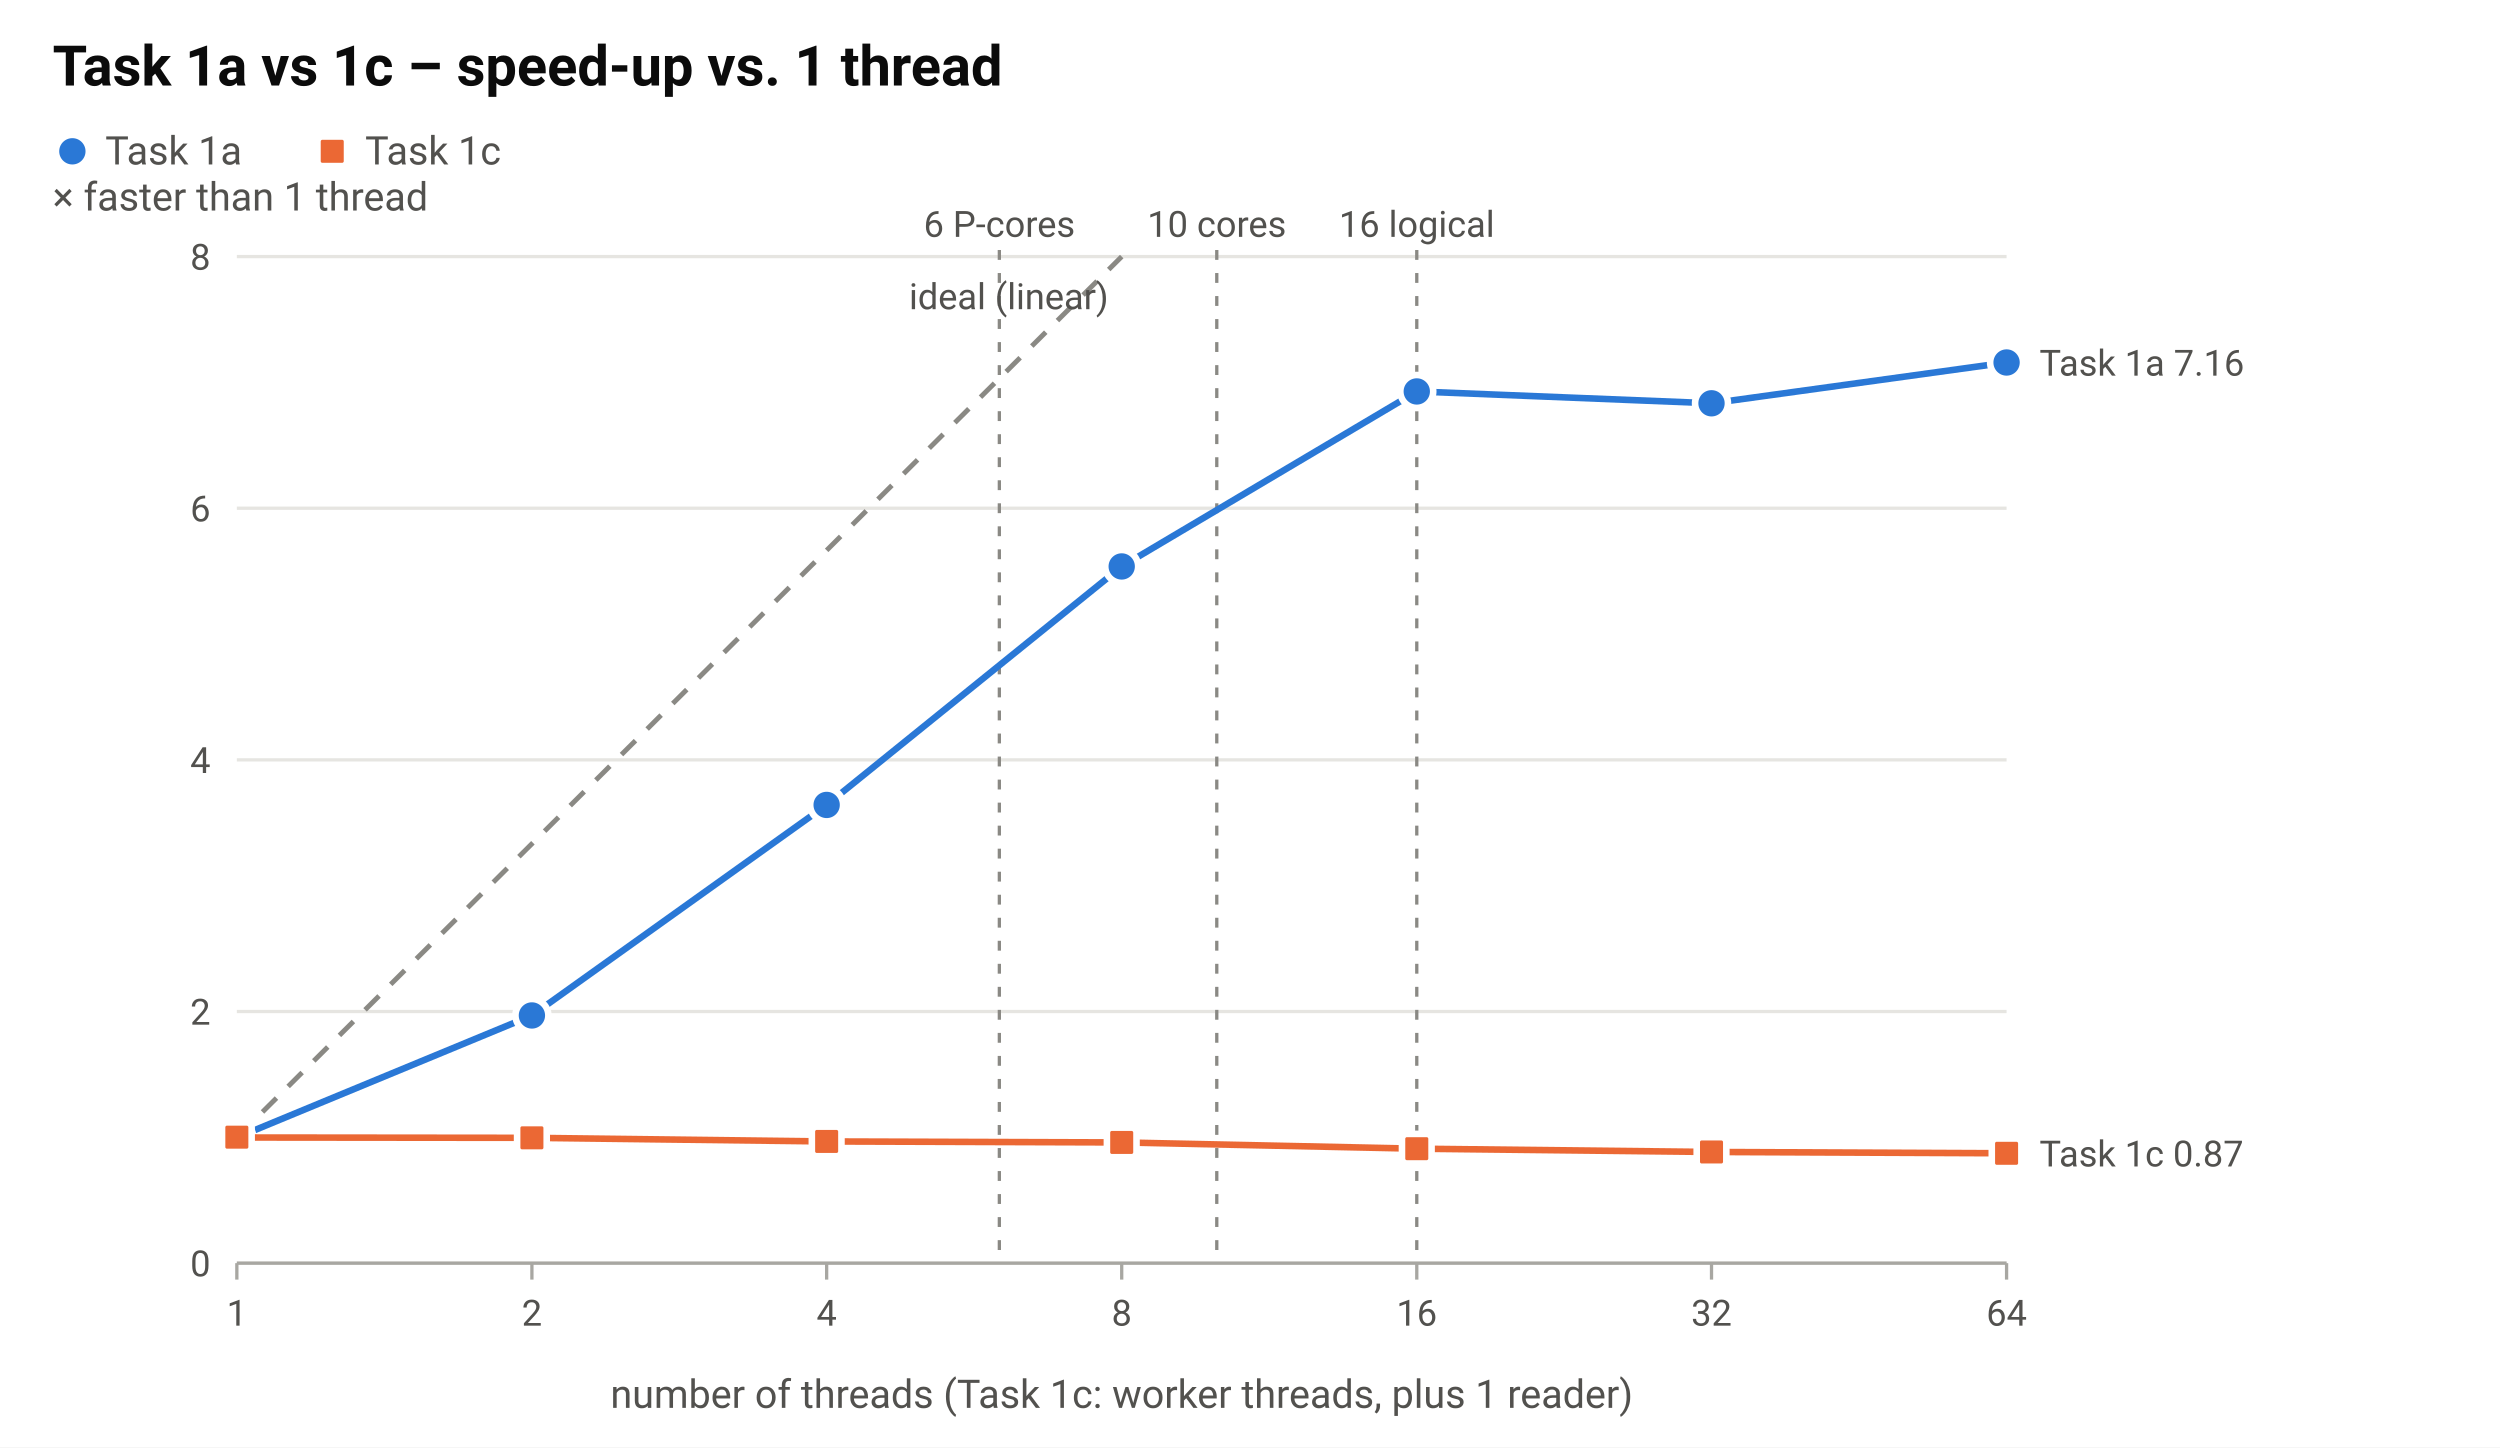
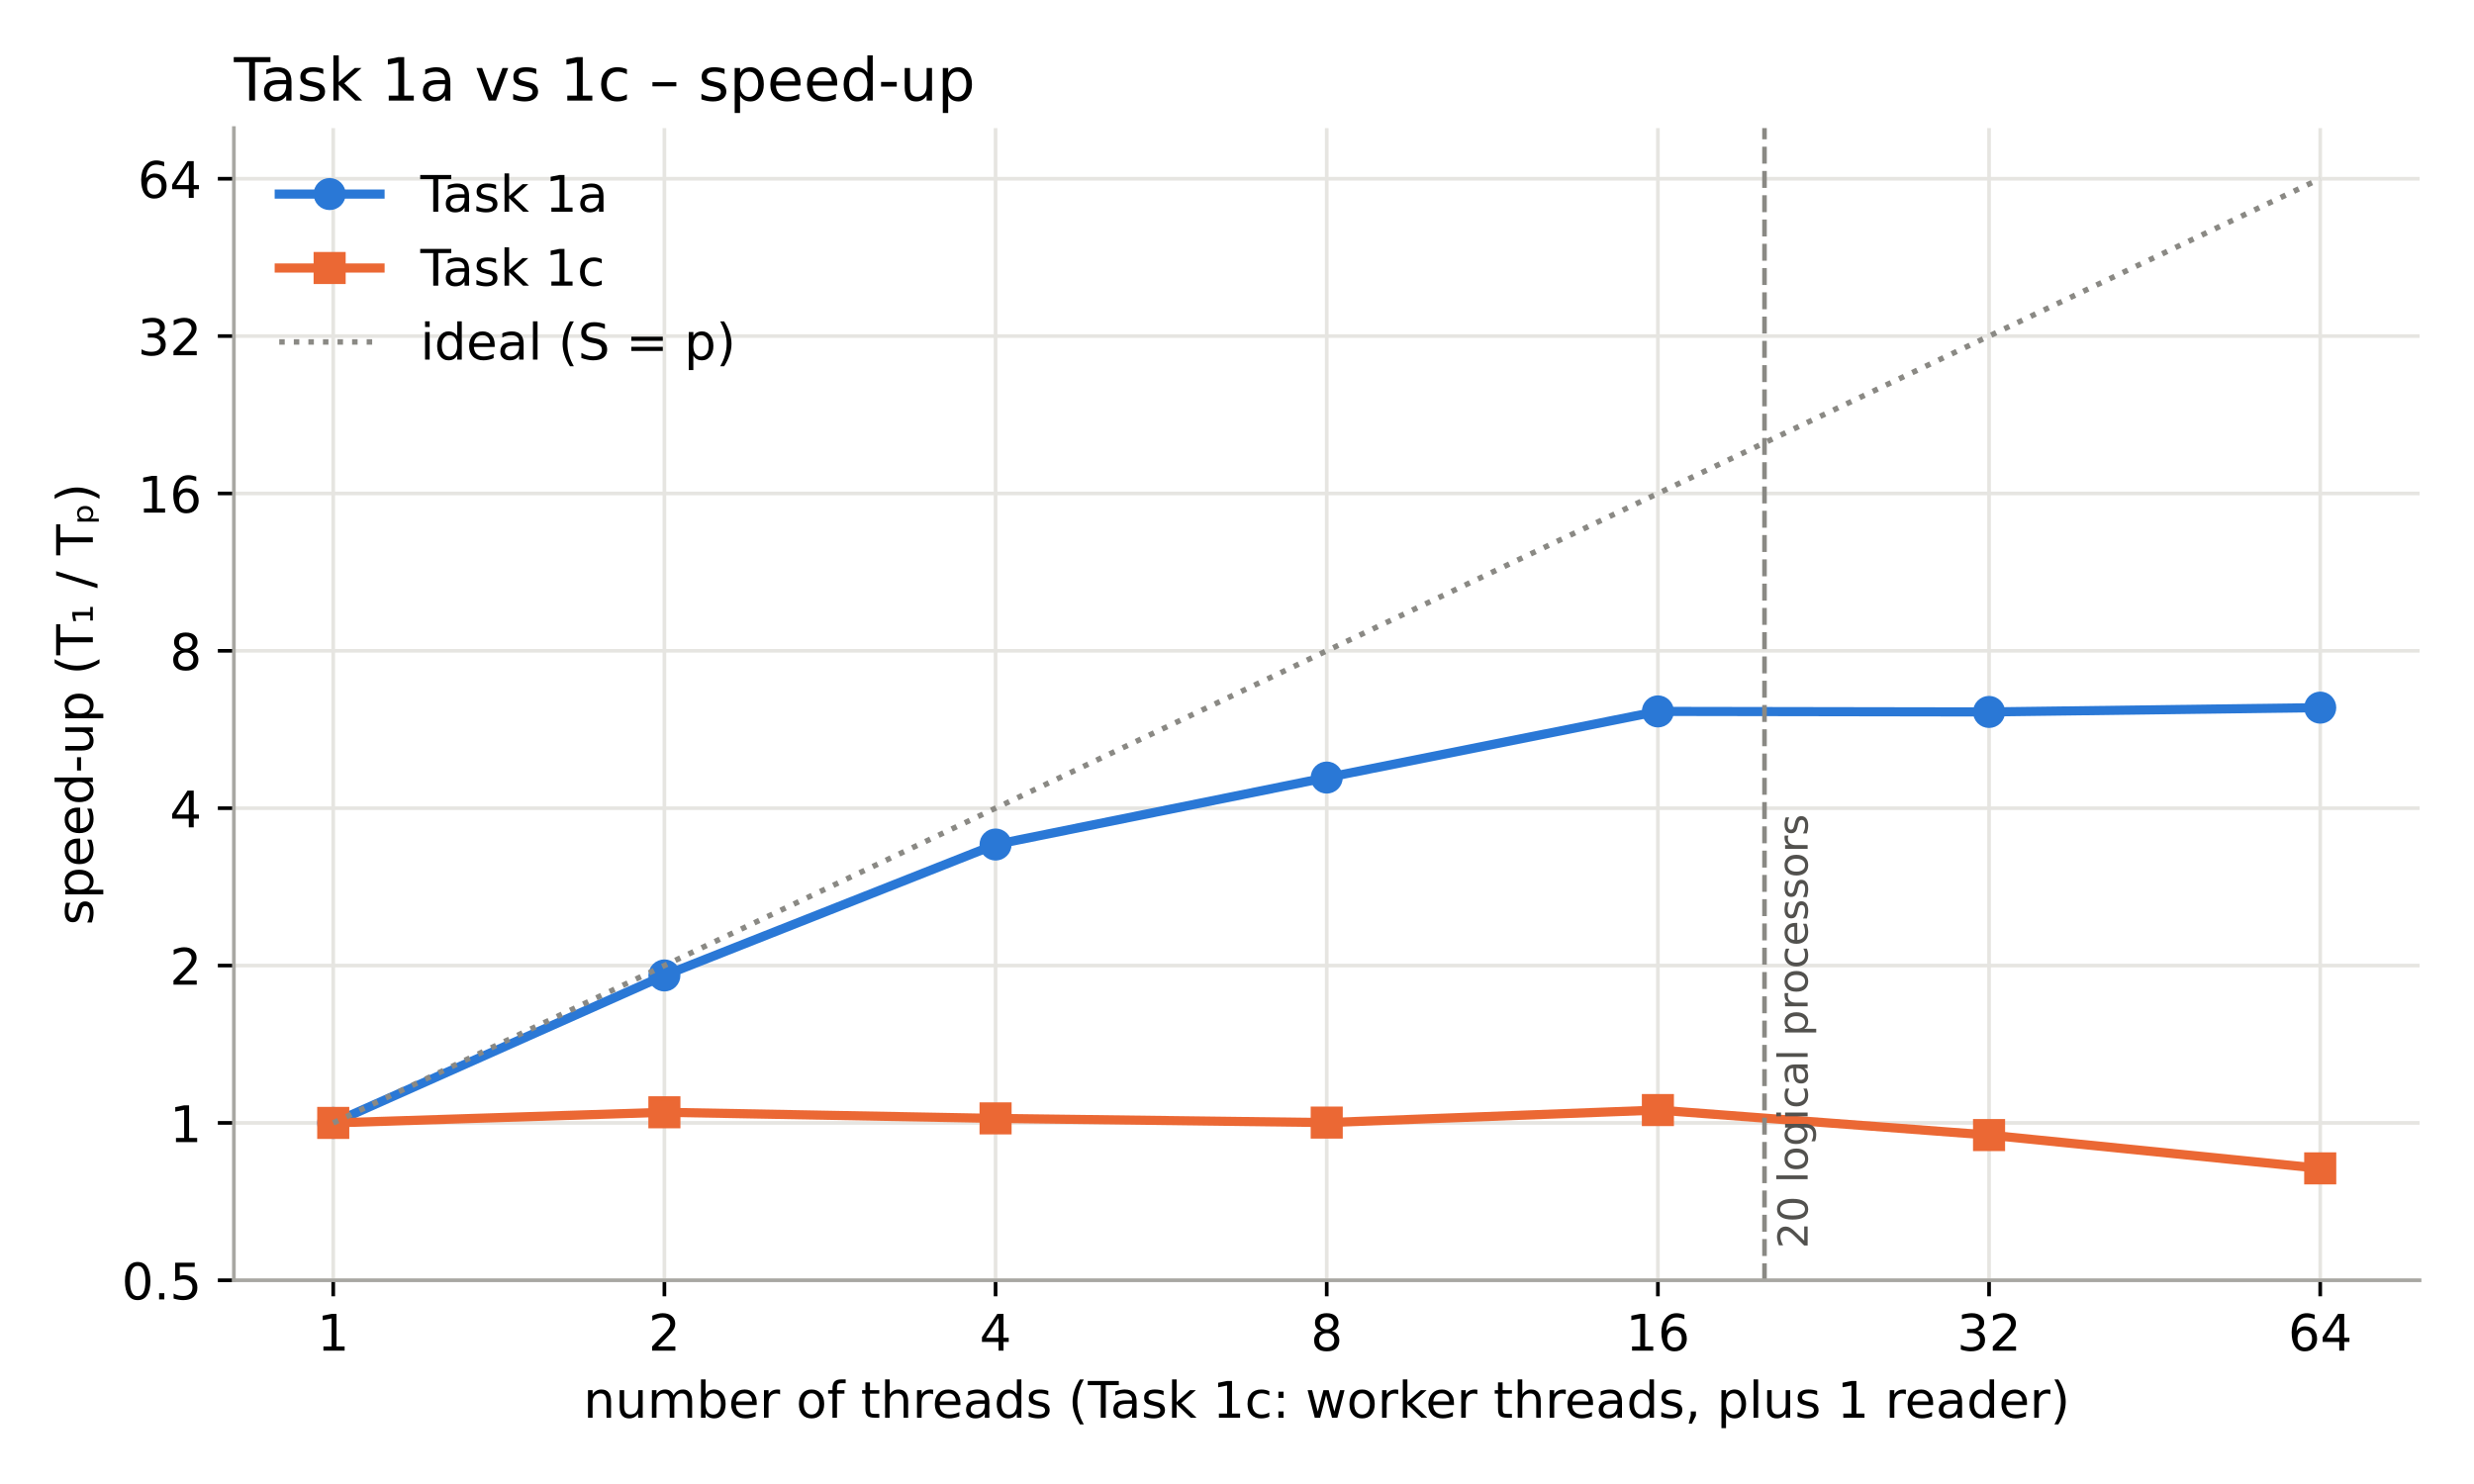
- <svg xmlns="http://www.w3.org/2000/svg" viewBox="0 0 760 440" width="760" height="440" font-family="system-ui, -apple-system, 'Segoe UI', Roboto, sans-serif">
-   <rect width="100%" height="100%" fill="#ffffff" />
-   <text x="16" y="26" font-size="17" font-weight="600" fill="#0b0b0b">Task 1a vs 1c – speed-up vs. 1 thread</text>
-   <text x="16" y="64" font-size="12" fill="#52514e">× faster than 1 thread</text>
-   <circle cx="22.0" cy="46.0" r="5" stroke="#ffffff" stroke-width="2" fill="#2a78d6" />
-   <text x="32" y="50" font-size="12" fill="#52514e">Task 1a</text>
-   <rect x="96.5" y="41.5" width="9" height="9" rx="1.5" stroke="#ffffff" stroke-width="2" fill="#eb6834" />
-   <text x="111" y="50" font-size="12" fill="#52514e">Task 1c</text>
-   <line x1="72" x2="610" y1="384.0" y2="384.0" stroke="#e6e5e1" stroke-width="1" />
-   <text x="64" y="388.0" font-size="11" fill="#52514e" text-anchor="end">0</text>
-   <line x1="72" x2="610" y1="307.5" y2="307.5" stroke="#e6e5e1" stroke-width="1" />
-   <text x="64" y="311.5" font-size="11" fill="#52514e" text-anchor="end">2</text>
-   <line x1="72" x2="610" y1="231.0" y2="231.0" stroke="#e6e5e1" stroke-width="1" />
-   <text x="64" y="235.0" font-size="11" fill="#52514e" text-anchor="end">4</text>
-   <line x1="72" x2="610" y1="154.5" y2="154.5" stroke="#e6e5e1" stroke-width="1" />
-   <text x="64" y="158.5" font-size="11" fill="#52514e" text-anchor="end">6</text>
-   <line x1="72" x2="610" y1="78.0" y2="78.0" stroke="#e6e5e1" stroke-width="1" />
-   <text x="64" y="82.0" font-size="11" fill="#52514e" text-anchor="end">8</text>
-   <line x1="72.0" x2="72.0" y1="384" y2="389" stroke="#a8a7a2" />
-   <text x="72.0" y="403" font-size="11" fill="#52514e" text-anchor="middle">1</text>
-   <line x1="161.7" x2="161.7" y1="384" y2="389" stroke="#a8a7a2" />
-   <text x="161.7" y="403" font-size="11" fill="#52514e" text-anchor="middle">2</text>
-   <line x1="251.3" x2="251.3" y1="384" y2="389" stroke="#a8a7a2" />
-   <text x="251.3" y="403" font-size="11" fill="#52514e" text-anchor="middle">4</text>
-   <line x1="341.0" x2="341.0" y1="384" y2="389" stroke="#a8a7a2" />
-   <text x="341.0" y="403" font-size="11" fill="#52514e" text-anchor="middle">8</text>
-   <line x1="430.7" x2="430.7" y1="384" y2="389" stroke="#a8a7a2" />
-   <text x="430.7" y="403" font-size="11" fill="#52514e" text-anchor="middle">16</text>
-   <line x1="520.3" x2="520.3" y1="384" y2="389" stroke="#a8a7a2" />
-   <text x="520.3" y="403" font-size="11" fill="#52514e" text-anchor="middle">32</text>
-   <line x1="610.0" x2="610.0" y1="384" y2="389" stroke="#a8a7a2" />
-   <text x="610.0" y="403" font-size="11" fill="#52514e" text-anchor="middle">64</text>
-   <line x1="72" x2="610" y1="384" y2="384" stroke="#a8a7a2" stroke-width="1" />
-   <text x="341" y="428" font-size="12" fill="#52514e" text-anchor="middle">number of threads (Task 1c: worker threads, plus 1 reader)</text>
-   <line x1="303.8" x2="303.8" y1="76" y2="384" stroke="#8a8984" stroke-width="1" stroke-dasharray="3 4" />
-   <text x="303.8" y="72" font-size="11" fill="#52514e" text-anchor="middle">6 P-cores</text>
-   <line x1="369.9" x2="369.9" y1="76" y2="384" stroke="#8a8984" stroke-width="1" stroke-dasharray="3 4" />
-   <text x="369.9" y="72" font-size="11" fill="#52514e" text-anchor="middle">10 cores</text>
-   <line x1="430.7" x2="430.7" y1="76" y2="384" stroke="#8a8984" stroke-width="1" stroke-dasharray="3 4" />
-   <text x="430.7" y="72" font-size="11" fill="#52514e" text-anchor="middle">16 logical</text>
-   <line x1="72.0" y1="345.8" x2="341.0" y2="78.0" stroke="#8a8984" stroke-width="1.5" stroke-dasharray="6 5" />
-   <text x="337.0" y="94.0" font-size="11" fill="#52514e" text-anchor="end">ideal (linear)</text>
-   <path d="M72.0,345.8 L161.7,308.7 L251.3,244.7 L341.0,172.2 L430.7,119.0 L520.3,122.6 L610.0,110.2" fill="none" stroke="#2a78d6" stroke-width="2" stroke-linejoin="round" stroke-linecap="round" />
-   <circle cx="72.0" cy="345.8" r="5" stroke="#ffffff" stroke-width="2" fill="#2a78d6" />
-   <circle cx="161.7" cy="308.7" r="5" stroke="#ffffff" stroke-width="2" fill="#2a78d6" />
-   <circle cx="251.3" cy="244.7" r="5" stroke="#ffffff" stroke-width="2" fill="#2a78d6" />
-   <circle cx="341.0" cy="172.2" r="5" stroke="#ffffff" stroke-width="2" fill="#2a78d6" />
-   <circle cx="430.7" cy="119.0" r="5" stroke="#ffffff" stroke-width="2" fill="#2a78d6" />
-   <circle cx="520.3" cy="122.6" r="5" stroke="#ffffff" stroke-width="2" fill="#2a78d6" />
-   <circle cx="610.0" cy="110.2" r="5" stroke="#ffffff" stroke-width="2" fill="#2a78d6" />
-   <path d="M72.0,345.8 L161.7,345.9 L251.3,347.0 L341.0,347.3 L430.7,349.2 L520.3,350.2 L610.0,350.6" fill="none" stroke="#eb6834" stroke-width="2" stroke-linejoin="round" stroke-linecap="round" />
-   <rect x="67.5" y="341.2" width="9" height="9" rx="1.5" stroke="#ffffff" stroke-width="2" fill="#eb6834" />
-   <rect x="157.2" y="341.4" width="9" height="9" rx="1.5" stroke="#ffffff" stroke-width="2" fill="#eb6834" />
-   <rect x="246.8" y="342.5" width="9" height="9" rx="1.5" stroke="#ffffff" stroke-width="2" fill="#eb6834" />
-   <rect x="336.5" y="342.8" width="9" height="9" rx="1.5" stroke="#ffffff" stroke-width="2" fill="#eb6834" />
-   <rect x="426.2" y="344.7" width="9" height="9" rx="1.5" stroke="#ffffff" stroke-width="2" fill="#eb6834" />
-   <rect x="515.8" y="345.7" width="9" height="9" rx="1.5" stroke="#ffffff" stroke-width="2" fill="#eb6834" />
-   <rect x="605.5" y="346.1" width="9" height="9" rx="1.5" stroke="#ffffff" stroke-width="2" fill="#eb6834" />
-   <text x="620" y="114.2" font-size="11" fill="#52514e">Task 1a  7.16</text>
-   <text x="620" y="354.6" font-size="11" fill="#52514e">Task 1c  0.87</text>
+ <svg xmlns="http://www.w3.org/2000/svg" xmlns:xlink="http://www.w3.org/1999/xlink" width="540pt" height="324pt" viewBox="0 0 540 324" version="1.1">
+   <defs>
+     <style type="text/css">*{stroke-linejoin: round; stroke-linecap: butt}</style>
+   </defs>
+   <g id="figure_1">
+     <g id="patch_1">
+       <path d="M 0 324  L 540 324  L 540 0  L 0 0  z " style="fill: #ffffff" />
+     </g>
+     <g id="axes_1">
+       <g id="patch_2">
+         <path d="M 51.05 279.52  L 528.12 279.52  L 528.12 27.96  L 51.05 27.96  z " style="fill: #ffffff" />
+       </g>
+       <g id="matplotlib.axis_1">
+         <g id="xtick_1">
+           <g id="line2d_1">
+             <path d="M 72.735 279.52  L 72.735 27.96  " clip-path="url(#p39c3904612)" style="fill: none; stroke: #e6e5e1; stroke-width: 0.8; stroke-linecap: square" />
+           </g>
+           <g id="line2d_2">
+             <defs>
+               <path id="m22583b11e8" d="M 0 0  L 0 3.5  " style="stroke: #000000; stroke-width: 0.8" />
+             </defs>
+             <g>
+               <use xlink:href="#m22583b11e8" x="72.735" y="279.52" style="stroke: #000000; stroke-width: 0.8" />
+             </g>
+           </g>
+           <g id="text_1">
+             <text style="font-size: 11px; font-family: 'DejaVu Sans', 'Bitstream Vera Sans', 'Computer Modern Sans Serif', 'Lucida Grande', 'Verdana', 'Geneva', 'Lucid', 'Arial', 'Helvetica', 'Avant Garde', sans-serif; text-anchor: middle" x="72.735" y="294.878" transform="rotate(-0 72.735 294.8783)">1</text>
+           </g>
+         </g>
+         <g id="xtick_2">
+           <g id="line2d_3">
+             <path d="M 145.018 279.52  L 145.018 27.96  " clip-path="url(#p39c3904612)" style="fill: none; stroke: #e6e5e1; stroke-width: 0.8; stroke-linecap: square" />
+           </g>
+           <g id="line2d_4">
+             <g>
+               <use xlink:href="#m22583b11e8" x="145.018" y="279.52" style="stroke: #000000; stroke-width: 0.8" />
+             </g>
+           </g>
+           <g id="text_2">
+             <text style="font-size: 11px; font-family: 'DejaVu Sans', 'Bitstream Vera Sans', 'Computer Modern Sans Serif', 'Lucida Grande', 'Verdana', 'Geneva', 'Lucid', 'Arial', 'Helvetica', 'Avant Garde', sans-serif; text-anchor: middle" x="145.018" y="294.878" transform="rotate(-0 145.0183 294.8783)">2</text>
+           </g>
+         </g>
+         <g id="xtick_3">
+           <g id="line2d_5">
+             <path d="M 217.302 279.52  L 217.302 27.96  " clip-path="url(#p39c3904612)" style="fill: none; stroke: #e6e5e1; stroke-width: 0.8; stroke-linecap: square" />
+           </g>
+           <g id="line2d_6">
+             <g>
+               <use xlink:href="#m22583b11e8" x="217.302" y="279.52" style="stroke: #000000; stroke-width: 0.8" />
+             </g>
+           </g>
+           <g id="text_3">
+             <text style="font-size: 11px; font-family: 'DejaVu Sans', 'Bitstream Vera Sans', 'Computer Modern Sans Serif', 'Lucida Grande', 'Verdana', 'Geneva', 'Lucid', 'Arial', 'Helvetica', 'Avant Garde', sans-serif; text-anchor: middle" x="217.302" y="294.878" transform="rotate(-0 217.3017 294.8783)">4</text>
+           </g>
+         </g>
+         <g id="xtick_4">
+           <g id="line2d_7">
+             <path d="M 289.585 279.52  L 289.585 27.96  " clip-path="url(#p39c3904612)" style="fill: none; stroke: #e6e5e1; stroke-width: 0.8; stroke-linecap: square" />
+           </g>
+           <g id="line2d_8">
+             <g>
+               <use xlink:href="#m22583b11e8" x="289.585" y="279.52" style="stroke: #000000; stroke-width: 0.8" />
+             </g>
+           </g>
+           <g id="text_4">
+             <text style="font-size: 11px; font-family: 'DejaVu Sans', 'Bitstream Vera Sans', 'Computer Modern Sans Serif', 'Lucida Grande', 'Verdana', 'Geneva', 'Lucid', 'Arial', 'Helvetica', 'Avant Garde', sans-serif; text-anchor: middle" x="289.585" y="294.878" transform="rotate(-0 289.585 294.8783)">8</text>
+           </g>
+         </g>
+         <g id="xtick_5">
+           <g id="line2d_9">
+             <path d="M 361.868 279.52  L 361.868 27.96  " clip-path="url(#p39c3904612)" style="fill: none; stroke: #e6e5e1; stroke-width: 0.8; stroke-linecap: square" />
+           </g>
+           <g id="line2d_10">
+             <g>
+               <use xlink:href="#m22583b11e8" x="361.868" y="279.52" style="stroke: #000000; stroke-width: 0.8" />
+             </g>
+           </g>
+           <g id="text_5">
+             <text style="font-size: 11px; font-family: 'DejaVu Sans', 'Bitstream Vera Sans', 'Computer Modern Sans Serif', 'Lucida Grande', 'Verdana', 'Geneva', 'Lucid', 'Arial', 'Helvetica', 'Avant Garde', sans-serif; text-anchor: middle" x="361.868" y="294.878" transform="rotate(-0 361.8683 294.8783)">16</text>
+           </g>
+         </g>
+         <g id="xtick_6">
+           <g id="line2d_11">
+             <path d="M 434.152 279.52  L 434.152 27.96  " clip-path="url(#p39c3904612)" style="fill: none; stroke: #e6e5e1; stroke-width: 0.8; stroke-linecap: square" />
+           </g>
+           <g id="line2d_12">
+             <g>
+               <use xlink:href="#m22583b11e8" x="434.152" y="279.52" style="stroke: #000000; stroke-width: 0.8" />
+             </g>
+           </g>
+           <g id="text_6">
+             <text style="font-size: 11px; font-family: 'DejaVu Sans', 'Bitstream Vera Sans', 'Computer Modern Sans Serif', 'Lucida Grande', 'Verdana', 'Geneva', 'Lucid', 'Arial', 'Helvetica', 'Avant Garde', sans-serif; text-anchor: middle" x="434.152" y="294.878" transform="rotate(-0 434.1517 294.8783)">32</text>
+           </g>
+         </g>
+         <g id="xtick_7">
+           <g id="line2d_13">
+             <path d="M 506.435 279.52  L 506.435 27.96  " clip-path="url(#p39c3904612)" style="fill: none; stroke: #e6e5e1; stroke-width: 0.8; stroke-linecap: square" />
+           </g>
+           <g id="line2d_14">
+             <g>
+               <use xlink:href="#m22583b11e8" x="506.435" y="279.52" style="stroke: #000000; stroke-width: 0.8" />
+             </g>
+           </g>
+           <g id="text_7">
+             <text style="font-size: 11px; font-family: 'DejaVu Sans', 'Bitstream Vera Sans', 'Computer Modern Sans Serif', 'Lucida Grande', 'Verdana', 'Geneva', 'Lucid', 'Arial', 'Helvetica', 'Avant Garde', sans-serif; text-anchor: middle" x="506.435" y="294.878" transform="rotate(-0 506.435 294.8783)">64</text>
+           </g>
+         </g>
+         <g id="text_8">
+           <text style="font-size: 11px; font-family: 'DejaVu Sans', 'Bitstream Vera Sans', 'Computer Modern Sans Serif', 'Lucida Grande', 'Verdana', 'Geneva', 'Lucid', 'Arial', 'Helvetica', 'Avant Garde', sans-serif; text-anchor: middle" x="289.585" y="309.524" transform="rotate(-0 289.585 309.5242)">number of threads (Task 1c: worker threads, plus 1 reader)</text>
+         </g>
+       </g>
+       <g id="matplotlib.axis_2">
+         <g id="ytick_1">
+           <g id="line2d_15">
+             <path d="M 51.05 279.52  L 528.12 279.52  " clip-path="url(#p39c3904612)" style="fill: none; stroke: #e6e5e1; stroke-width: 0.8; stroke-linecap: square" />
+           </g>
+           <g id="line2d_16">
+             <defs>
+               <path id="m0c6cfe4357" d="M 0 0  L -3.5 0  " style="stroke: #000000; stroke-width: 0.8" />
+             </defs>
+             <g>
+               <use xlink:href="#m0c6cfe4357" x="51.05" y="279.52" style="stroke: #000000; stroke-width: 0.8" />
+             </g>
+           </g>
+           <g id="text_9">
+             <text style="font-size: 11px; font-family: 'DejaVu Sans', 'Bitstream Vera Sans', 'Computer Modern Sans Serif', 'Lucida Grande', 'Verdana', 'Geneva', 'Lucid', 'Arial', 'Helvetica', 'Avant Garde', sans-serif; text-anchor: end" x="44.05" y="283.699" transform="rotate(-0 44.05 283.6991)">0.5</text>
+           </g>
+         </g>
+         <g id="ytick_2">
+           <g id="line2d_17">
+             <path d="M 51.05 245.163  L 528.12 245.163  " clip-path="url(#p39c3904612)" style="fill: none; stroke: #e6e5e1; stroke-width: 0.8; stroke-linecap: square" />
+           </g>
+           <g id="line2d_18">
+             <g>
+               <use xlink:href="#m0c6cfe4357" x="51.05" y="245.163" style="stroke: #000000; stroke-width: 0.8" />
+             </g>
+           </g>
+           <g id="text_10">
+             <text style="font-size: 11px; font-family: 'DejaVu Sans', 'Bitstream Vera Sans', 'Computer Modern Sans Serif', 'Lucida Grande', 'Verdana', 'Geneva', 'Lucid', 'Arial', 'Helvetica', 'Avant Garde', sans-serif; text-anchor: end" x="44.05" y="249.342" transform="rotate(-0 44.05 249.3421)">1</text>
+           </g>
+         </g>
+         <g id="ytick_3">
+           <g id="line2d_19">
+             <path d="M 51.05 210.806  L 528.12 210.806  " clip-path="url(#p39c3904612)" style="fill: none; stroke: #e6e5e1; stroke-width: 0.8; stroke-linecap: square" />
+           </g>
+           <g id="line2d_20">
+             <g>
+               <use xlink:href="#m0c6cfe4357" x="51.05" y="210.806" style="stroke: #000000; stroke-width: 0.8" />
+             </g>
+           </g>
+           <g id="text_11">
+             <text style="font-size: 11px; font-family: 'DejaVu Sans', 'Bitstream Vera Sans', 'Computer Modern Sans Serif', 'Lucida Grande', 'Verdana', 'Geneva', 'Lucid', 'Arial', 'Helvetica', 'Avant Garde', sans-serif; text-anchor: end" x="44.05" y="214.985" transform="rotate(-0 44.05 214.985)">2</text>
+           </g>
+         </g>
+         <g id="ytick_4">
+           <g id="line2d_21">
+             <path d="M 51.05 176.449  L 528.12 176.449  " clip-path="url(#p39c3904612)" style="fill: none; stroke: #e6e5e1; stroke-width: 0.8; stroke-linecap: square" />
+           </g>
+           <g id="line2d_22">
+             <g>
+               <use xlink:href="#m0c6cfe4357" x="51.05" y="176.449" style="stroke: #000000; stroke-width: 0.8" />
+             </g>
+           </g>
+           <g id="text_12">
+             <text style="font-size: 11px; font-family: 'DejaVu Sans', 'Bitstream Vera Sans', 'Computer Modern Sans Serif', 'Lucida Grande', 'Verdana', 'Geneva', 'Lucid', 'Arial', 'Helvetica', 'Avant Garde', sans-serif; text-anchor: end" x="44.05" y="180.628" transform="rotate(-0 44.05 180.6279)">4</text>
+           </g>
+         </g>
+         <g id="ytick_5">
+           <g id="line2d_23">
+             <path d="M 51.05 142.092  L 528.12 142.092  " clip-path="url(#p39c3904612)" style="fill: none; stroke: #e6e5e1; stroke-width: 0.8; stroke-linecap: square" />
+           </g>
+           <g id="line2d_24">
+             <g>
+               <use xlink:href="#m0c6cfe4357" x="51.05" y="142.092" style="stroke: #000000; stroke-width: 0.8" />
+             </g>
+           </g>
+           <g id="text_13">
+             <text style="font-size: 11px; font-family: 'DejaVu Sans', 'Bitstream Vera Sans', 'Computer Modern Sans Serif', 'Lucida Grande', 'Verdana', 'Geneva', 'Lucid', 'Arial', 'Helvetica', 'Avant Garde', sans-serif; text-anchor: end" x="44.05" y="146.271" transform="rotate(-0 44.05 146.2709)">8</text>
+           </g>
+         </g>
+         <g id="ytick_6">
+           <g id="line2d_25">
+             <path d="M 51.05 107.735  L 528.12 107.735  " clip-path="url(#p39c3904612)" style="fill: none; stroke: #e6e5e1; stroke-width: 0.8; stroke-linecap: square" />
+           </g>
+           <g id="line2d_26">
+             <g>
+               <use xlink:href="#m0c6cfe4357" x="51.05" y="107.735" style="stroke: #000000; stroke-width: 0.8" />
+             </g>
+           </g>
+           <g id="text_14">
+             <text style="font-size: 11px; font-family: 'DejaVu Sans', 'Bitstream Vera Sans', 'Computer Modern Sans Serif', 'Lucida Grande', 'Verdana', 'Geneva', 'Lucid', 'Arial', 'Helvetica', 'Avant Garde', sans-serif; text-anchor: end" x="44.05" y="111.914" transform="rotate(-0 44.05 111.9138)">16</text>
+           </g>
+         </g>
+         <g id="ytick_7">
+           <g id="line2d_27">
+             <path d="M 51.05 73.378  L 528.12 73.378  " clip-path="url(#p39c3904612)" style="fill: none; stroke: #e6e5e1; stroke-width: 0.8; stroke-linecap: square" />
+           </g>
+           <g id="line2d_28">
+             <g>
+               <use xlink:href="#m0c6cfe4357" x="51.05" y="73.378" style="stroke: #000000; stroke-width: 0.8" />
+             </g>
+           </g>
+           <g id="text_15">
+             <text style="font-size: 11px; font-family: 'DejaVu Sans', 'Bitstream Vera Sans', 'Computer Modern Sans Serif', 'Lucida Grande', 'Verdana', 'Geneva', 'Lucid', 'Arial', 'Helvetica', 'Avant Garde', sans-serif; text-anchor: end" x="44.05" y="77.557" transform="rotate(-0 44.05 77.55672)">32</text>
+           </g>
+         </g>
+         <g id="ytick_8">
+           <g id="line2d_29">
+             <path d="M 51.05 39.021  L 528.12 39.021  " clip-path="url(#p39c3904612)" style="fill: none; stroke: #e6e5e1; stroke-width: 0.8; stroke-linecap: square" />
+           </g>
+           <g id="line2d_30">
+             <g>
+               <use xlink:href="#m0c6cfe4357" x="51.05" y="39.021" style="stroke: #000000; stroke-width: 0.8" />
+             </g>
+           </g>
+           <g id="text_16">
+             <text style="font-size: 11px; font-family: 'DejaVu Sans', 'Bitstream Vera Sans', 'Computer Modern Sans Serif', 'Lucida Grande', 'Verdana', 'Geneva', 'Lucid', 'Arial', 'Helvetica', 'Avant Garde', sans-serif; text-anchor: end" x="44.05" y="43.2" transform="rotate(-0 44.05 43.19965)">64</text>
+           </g>
+         </g>
+         <g id="text_17">
+           <text style="font-size: 11px; font-family: 'DejaVu Sans', 'Bitstream Vera Sans', 'Computer Modern Sans Serif', 'Lucida Grande', 'Verdana', 'Geneva', 'Lucid', 'Arial', 'Helvetica', 'Avant Garde', sans-serif; text-anchor: middle" x="20.269" y="153.74" transform="rotate(-90 20.26891 153.74)">speed-up (T₁ / Tₚ)</text>
+         </g>
+       </g>
+       <g id="line2d_31">
+         <path d="M 72.735 245.163  L 145.018 212.968  L 217.302 184.385  L 289.585 169.766  L 361.868 155.32  L 434.152 155.437  L 506.435 154.498  " clip-path="url(#p39c3904612)" style="fill: none; stroke: #2a78d6; stroke-width: 2; stroke-linecap: square" />
+         <defs>
+           <path id="ma06d36d384" d="M 0 3  C 0.796 3 1.559 2.684 2.121 2.121  C 2.684 1.559 3 0.796 3 0  C 3 -0.796 2.684 -1.559 2.121 -2.121  C 1.559 -2.684 0.796 -3 0 -3  C -0.796 -3 -1.559 -2.684 -2.121 -2.121  C -2.684 -1.559 -3 -0.796 -3 0  C -3 0.796 -2.684 1.559 -2.121 2.121  C -1.559 2.684 -0.796 3 0 3  z " style="stroke: #2a78d6" />
+         </defs>
+         <g clip-path="url(#p39c3904612)">
+           <use xlink:href="#ma06d36d384" x="72.735" y="245.163" style="fill: #2a78d6; stroke: #2a78d6" />
+           <use xlink:href="#ma06d36d384" x="145.018" y="212.968" style="fill: #2a78d6; stroke: #2a78d6" />
+           <use xlink:href="#ma06d36d384" x="217.302" y="184.385" style="fill: #2a78d6; stroke: #2a78d6" />
+           <use xlink:href="#ma06d36d384" x="289.585" y="169.766" style="fill: #2a78d6; stroke: #2a78d6" />
+           <use xlink:href="#ma06d36d384" x="361.868" y="155.32" style="fill: #2a78d6; stroke: #2a78d6" />
+           <use xlink:href="#ma06d36d384" x="434.152" y="155.437" style="fill: #2a78d6; stroke: #2a78d6" />
+           <use xlink:href="#ma06d36d384" x="506.435" y="154.498" style="fill: #2a78d6; stroke: #2a78d6" />
+         </g>
+       </g>
+       <g id="line2d_32">
+         <path d="M 72.735 245.163  L 145.018 242.843  L 217.302 244.175  L 289.585 245.093  L 361.868 242.358  L 434.152 247.818  L 506.435 255.089  " clip-path="url(#p39c3904612)" style="fill: none; stroke: #eb6834; stroke-width: 2; stroke-linecap: square" />
+         <defs>
+           <path id="mb0f748245c" d="M -3 3  L 3 3  L 3 -3  L -3 -3  z " style="stroke: #eb6834; stroke-linejoin: miter" />
+         </defs>
+         <g clip-path="url(#p39c3904612)">
+           <use xlink:href="#mb0f748245c" x="72.735" y="245.163" style="fill: #eb6834; stroke: #eb6834; stroke-linejoin: miter" />
+           <use xlink:href="#mb0f748245c" x="145.018" y="242.843" style="fill: #eb6834; stroke: #eb6834; stroke-linejoin: miter" />
+           <use xlink:href="#mb0f748245c" x="217.302" y="244.175" style="fill: #eb6834; stroke: #eb6834; stroke-linejoin: miter" />
+           <use xlink:href="#mb0f748245c" x="289.585" y="245.093" style="fill: #eb6834; stroke: #eb6834; stroke-linejoin: miter" />
+           <use xlink:href="#mb0f748245c" x="361.868" y="242.358" style="fill: #eb6834; stroke: #eb6834; stroke-linejoin: miter" />
+           <use xlink:href="#mb0f748245c" x="434.152" y="247.818" style="fill: #eb6834; stroke: #eb6834; stroke-linejoin: miter" />
+           <use xlink:href="#mb0f748245c" x="506.435" y="255.089" style="fill: #eb6834; stroke: #eb6834; stroke-linejoin: miter" />
+         </g>
+       </g>
+       <g id="line2d_33">
+         <path d="M 72.735 245.163  L 145.018 210.806  L 217.302 176.449  L 289.585 142.092  L 361.868 107.735  L 434.152 73.378  L 506.435 39.021  " clip-path="url(#p39c3904612)" style="fill: none; stroke-dasharray: 1.2,1.98; stroke-dashoffset: 0; stroke: #8a8984; stroke-width: 1.2" />
+       </g>
+       <g id="line2d_34">
+         <path d="M 385.138 279.52  L 385.138 27.96  " clip-path="url(#p39c3904612)" style="fill: none; stroke-dasharray: 3.7,1.6; stroke-dashoffset: 0; stroke: #8a8984" />
+       </g>
+       <g id="patch_3">
+         <path d="M 51.05 279.52  L 51.05 27.96  " style="fill: none; stroke: #a8a7a2; stroke-width: 0.8; stroke-linejoin: miter; stroke-linecap: square" />
+       </g>
+       <g id="patch_4">
+         <path d="M 51.05 279.52  L 528.12 279.52  " style="fill: none; stroke: #a8a7a2; stroke-width: 0.8; stroke-linejoin: miter; stroke-linecap: square" />
+       </g>
+       <g id="text_18">
+         <text style="font-size: 9px; font-family: 'DejaVu Sans', 'Bitstream Vera Sans', 'Computer Modern Sans Serif', 'Lucida Grande', 'Verdana', 'Geneva', 'Lucid', 'Arial', 'Helvetica', 'Avant Garde', sans-serif; fill: #52514e" transform="translate(394.552 272.5925) rotate(-90)">20 logical processors</text>
+       </g>
+       <g id="text_19">
+         <text style="font-size: 13px; font-family: 'DejaVu Sans', 'Bitstream Vera Sans', 'Computer Modern Sans Serif', 'Lucida Grande', 'Verdana', 'Geneva', 'Lucid', 'Arial', 'Helvetica', 'Avant Garde', sans-serif; text-anchor: start" x="51.05" y="21.96" transform="rotate(-0 51.05 21.96)">Task 1a vs 1c – speed-up</text>
+       </g>
+       <g id="legend_1">
+         <g id="line2d_35">
+           <path d="M 60.95 42.368  L 71.95 42.368  L 82.95 42.368  " style="fill: none; stroke: #2a78d6; stroke-width: 2; stroke-linecap: square" />
+           <g>
+             <use xlink:href="#ma06d36d384" x="71.95" y="42.368" style="fill: #2a78d6; stroke: #2a78d6" />
+           </g>
+         </g>
+         <g id="text_20">
+           <text style="font-size: 11px; font-family: 'DejaVu Sans', 'Bitstream Vera Sans', 'Computer Modern Sans Serif', 'Lucida Grande', 'Verdana', 'Geneva', 'Lucid', 'Arial', 'Helvetica', 'Avant Garde', sans-serif; text-anchor: start" x="91.75" y="46.218" transform="rotate(-0 91.75 46.21828)">Task 1a</text>
+         </g>
+         <g id="line2d_36">
+           <path d="M 60.95 58.514  L 71.95 58.514  L 82.95 58.514  " style="fill: none; stroke: #eb6834; stroke-width: 2; stroke-linecap: square" />
+           <g>
+             <use xlink:href="#mb0f748245c" x="71.95" y="58.514" style="fill: #eb6834; stroke: #eb6834; stroke-linejoin: miter" />
+           </g>
+         </g>
+         <g id="text_21">
+           <text style="font-size: 11px; font-family: 'DejaVu Sans', 'Bitstream Vera Sans', 'Computer Modern Sans Serif', 'Lucida Grande', 'Verdana', 'Geneva', 'Lucid', 'Arial', 'Helvetica', 'Avant Garde', sans-serif; text-anchor: start" x="91.75" y="62.364" transform="rotate(-0 91.75 62.36422)">Task 1c</text>
+         </g>
+         <g id="line2d_37">
+           <path d="M 60.95 74.66  L 71.95 74.66  L 82.95 74.66  " style="fill: none; stroke-dasharray: 1.2,1.98; stroke-dashoffset: 0; stroke: #8a8984; stroke-width: 1.2" />
+         </g>
+         <g id="text_22">
+           <text style="font-size: 11px; font-family: 'DejaVu Sans', 'Bitstream Vera Sans', 'Computer Modern Sans Serif', 'Lucida Grande', 'Verdana', 'Geneva', 'Lucid', 'Arial', 'Helvetica', 'Avant Garde', sans-serif; text-anchor: start" x="91.75" y="78.51" transform="rotate(-0 91.75 78.51016)">ideal (S = p)</text>
+         </g>
+       </g>
+     </g>
+   </g>
+   <defs>
+     <clipPath id="p39c3904612">
+       <rect x="51.05" y="27.96" width="477.07" height="251.56" />
+     </clipPath>
+   </defs>
</svg>
